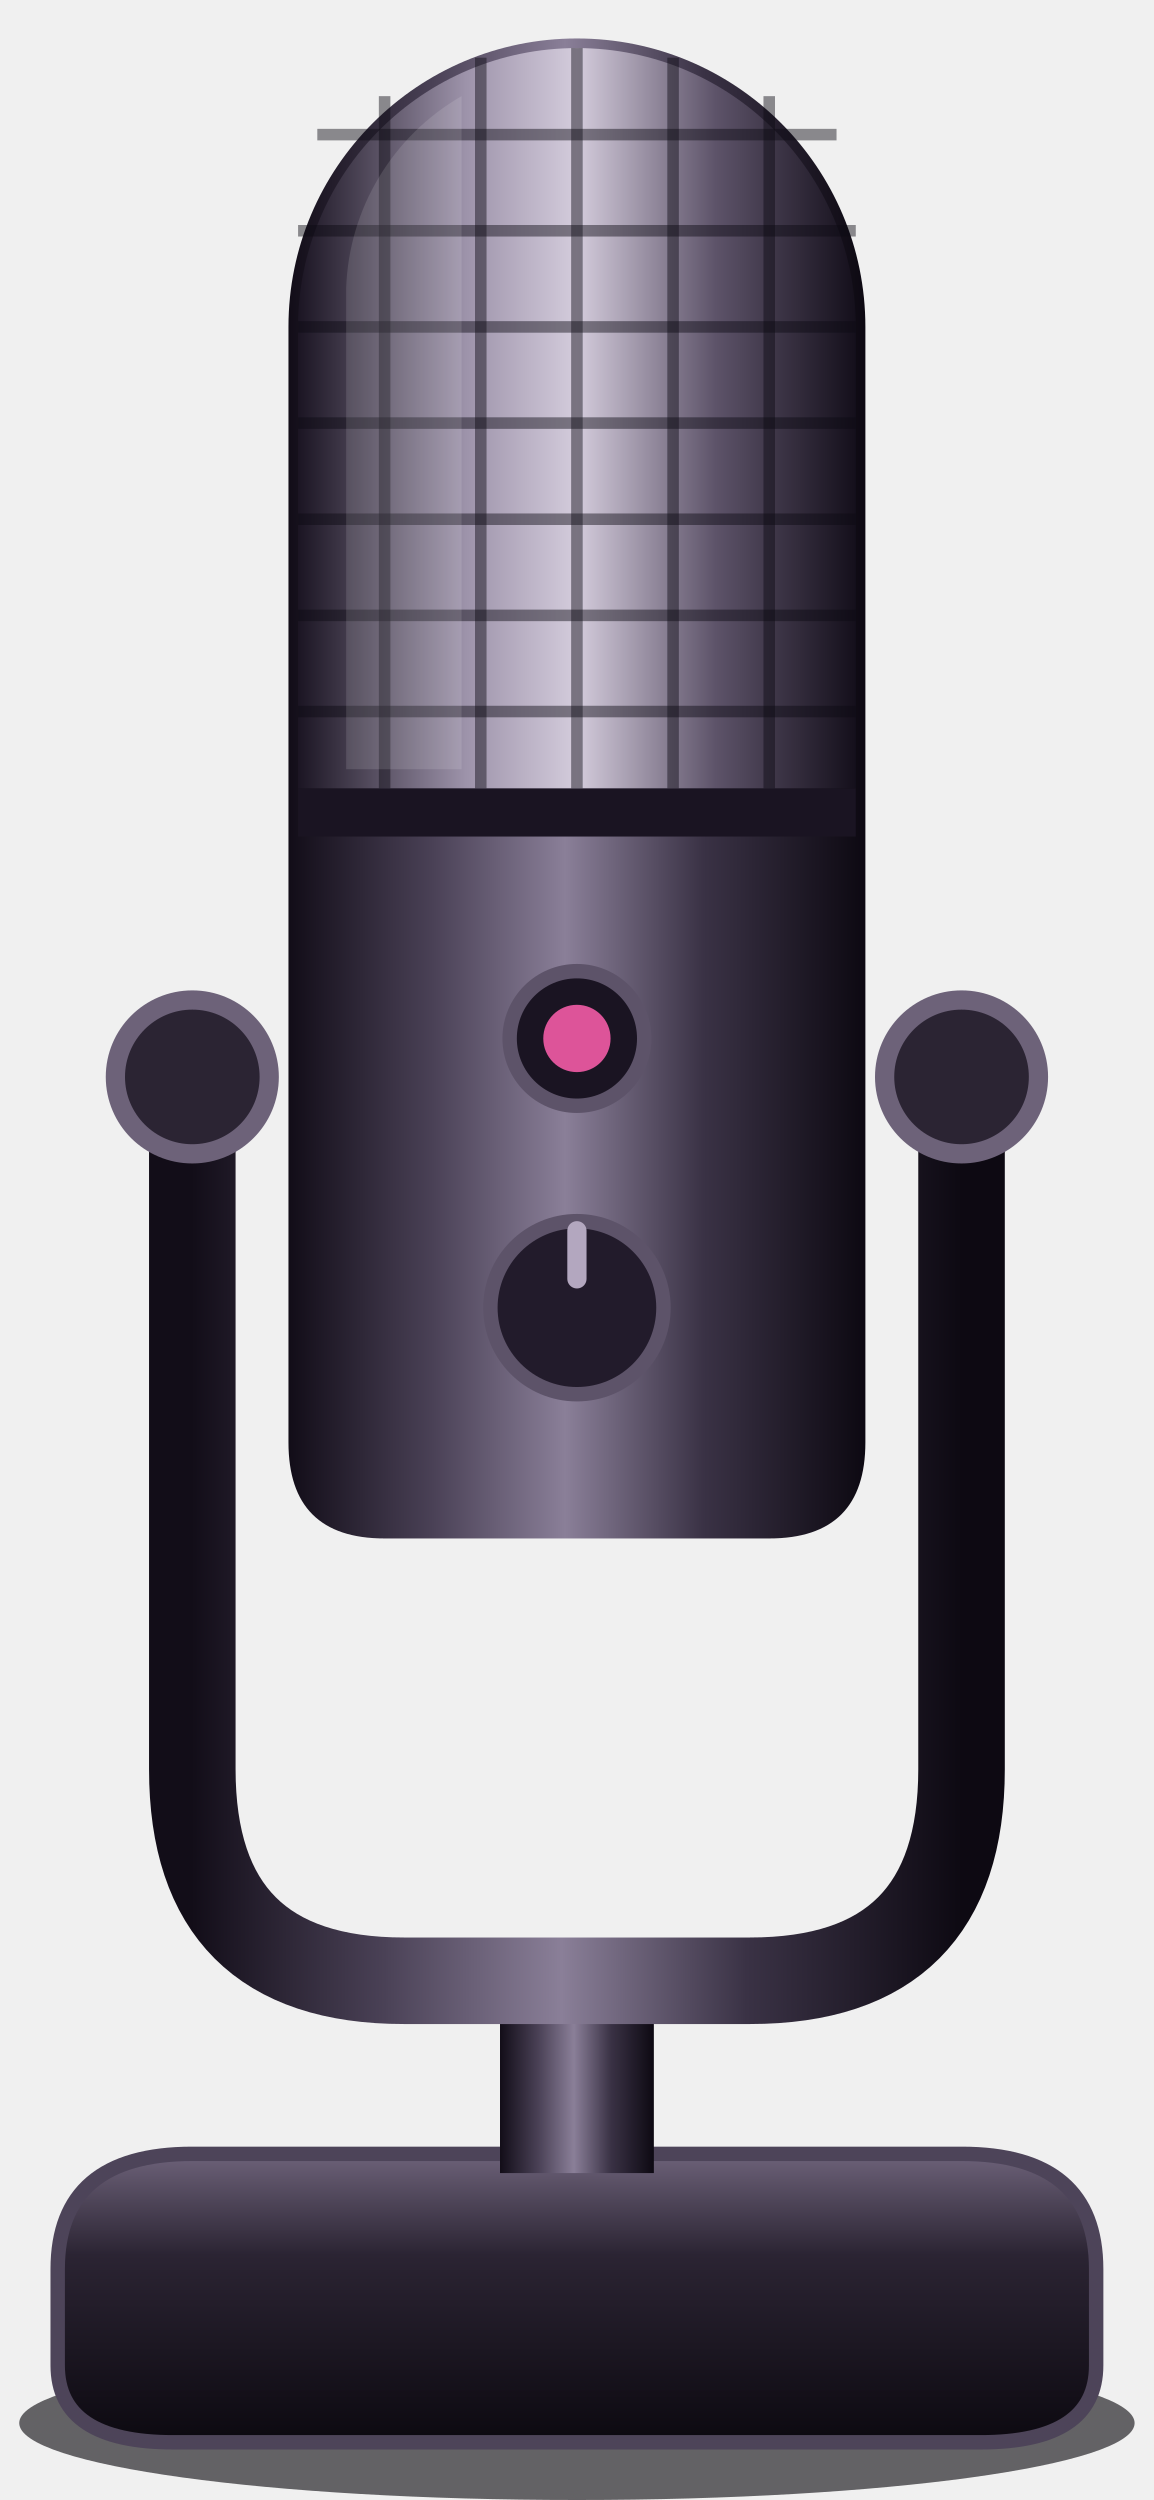
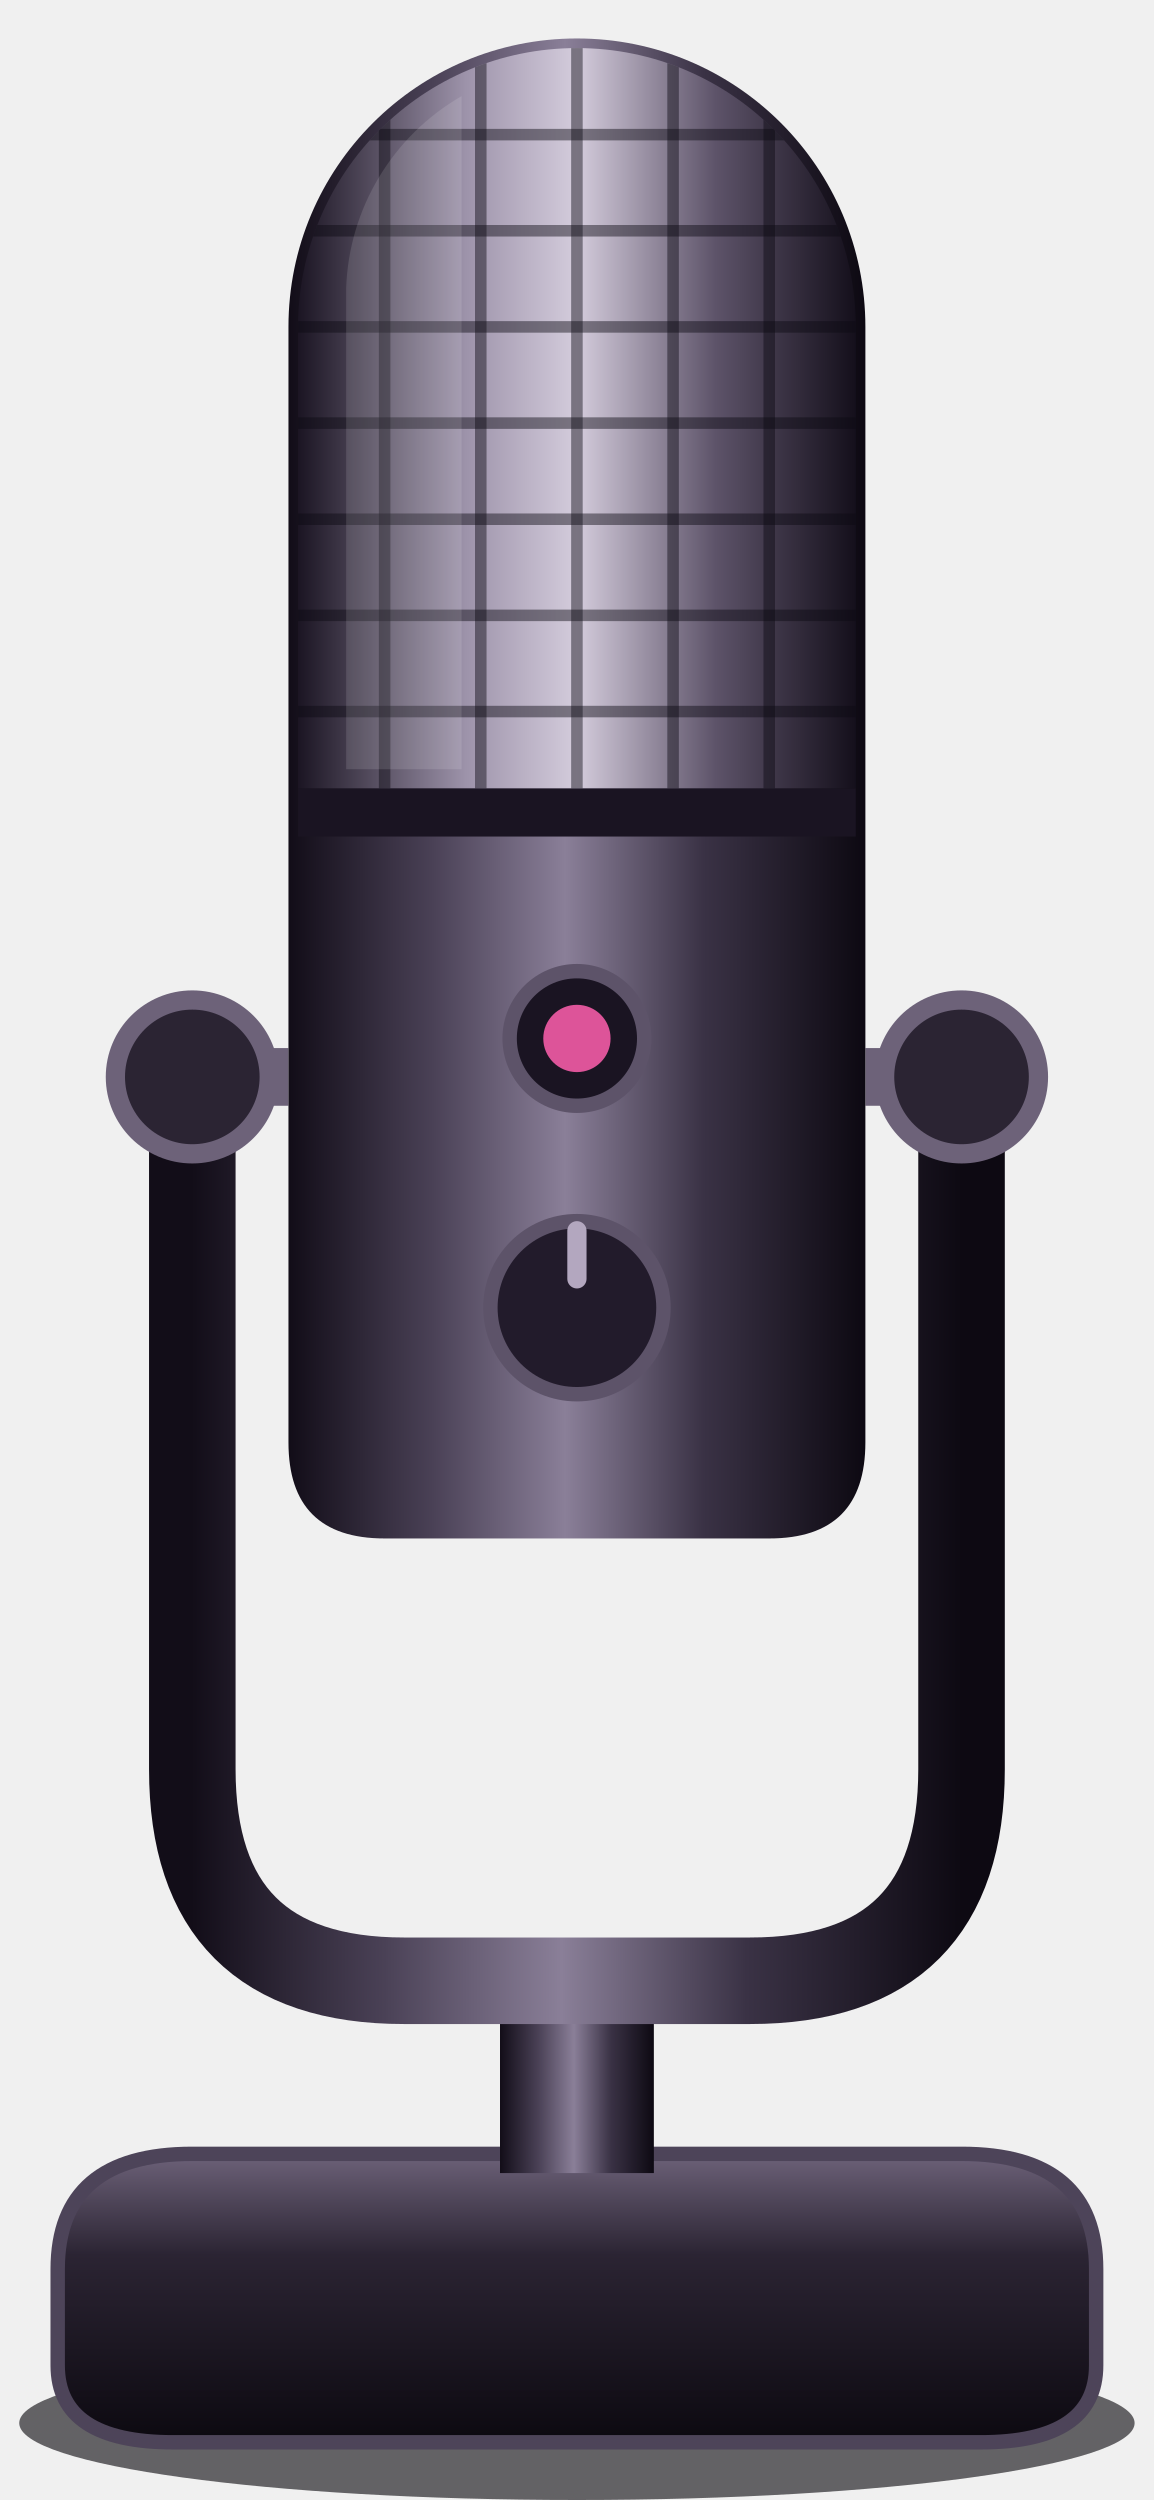
<svg xmlns="http://www.w3.org/2000/svg" viewBox="0 0 120 260" preserveAspectRatio="xMidYMax meet">
  <defs>
    <linearGradient id="dm-body" x1="0" y1="0" x2="1" y2="0">
      <stop offset="0" stop-color="#120d18" />
      <stop offset=".25" stop-color="#4a4156" />
      <stop offset=".48" stop-color="#8a7f98" />
      <stop offset=".72" stop-color="#3a3245" />
      <stop offset="1" stop-color="#0d0912" />
    </linearGradient>
    <linearGradient id="dm-grille" x1="0" y1="0" x2="1" y2="0">
      <stop offset="0" stop-color="#1c1624" />
      <stop offset=".3" stop-color="#9d93aa" />
      <stop offset=".5" stop-color="#d4ccdc" />
      <stop offset=".75" stop-color="#5d5369" />
      <stop offset="1" stop-color="#15101c" />
    </linearGradient>
    <linearGradient id="dm-base" x1="0" y1="0" x2="0" y2="1">
      <stop offset="0" stop-color="#6d6279" />
      <stop offset=".35" stop-color="#2b2433" />
      <stop offset="1" stop-color="#0c0910" />
    </linearGradient>
+     <clipPath id="dm-grille-clip">
+       <use href="#dm-grille-shape" />
+     </clipPath>
  </defs>
  <ellipse cx="60" cy="252" rx="58" ry="8" fill="#050308" opacity=".6" />
  <path d="M6 236q0-12 14-12h80q14 0 14 12v10q0 8-12 8H18q-12 0-12-8z" fill="url(#dm-base)" stroke="#4d4459" stroke-width="1.5" />
  <path d="M52 204h16v22H52z" fill="url(#dm-body)" />
  <path d="M20 112v72q0 22 22 22h36q22 0 22-22v-72" fill="none" stroke="url(#dm-body)" stroke-width="9" stroke-linecap="round" />
+   <path d="M20 112h10M90 112h10" stroke="#6d6279" stroke-width="6" />
  <path d="M30 34a30 30 0 0 1 60 0v116q0 10-10 10H40q-10 0-10-10z" fill="url(#dm-body)" />
-   <path d="M31 34a29 29 0 0 1 58 0v48H31z" fill="url(#dm-grille)" />
-   <g stroke="#0d0913" stroke-opacity=".45" stroke-width="1.2">
+   <path id="dm-grille-shape" d="M31 34a29 29 0 0 1 58 0v48H31z" fill="url(#dm-grille)" />
+   <g clip-path="url(#dm-grille-clip)" stroke="#0d0913" stroke-opacity=".45" stroke-width="1.2">
    <path d="M33 14h54M31 24h58M31 34h58M31 44h58M31 54h58M31 64h58M31 74h58" />
    <path d="M40 10v72M50 6v76M60 5v77M70 6v76M80 10v72" />
  </g>
  <path d="M31 82h58v5H31z" fill="#1a1422" />
  <path d="M36 30a24 24 0 0 1 12-20v70h-12z" fill="#ffffff" opacity=".12" />
  <circle cx="60" cy="108" r="7" fill="#1a1422" stroke="#5d5369" stroke-width="1.5" />
  <circle cx="60" cy="108" r="3.5" fill="#ff5fae" opacity=".85" />
  <circle cx="60" cy="136" r="9" fill="#221b2b" stroke="#5d5369" stroke-width="1.5" />
  <path d="M60 128v5" stroke="#b3a7bf" stroke-width="2" stroke-linecap="round" />
  <circle cx="20" cy="112" r="8" fill="#2b2433" stroke="#6d6279" stroke-width="2" />
  <circle cx="100" cy="112" r="8" fill="#2b2433" stroke="#6d6279" stroke-width="2" />
</svg>
